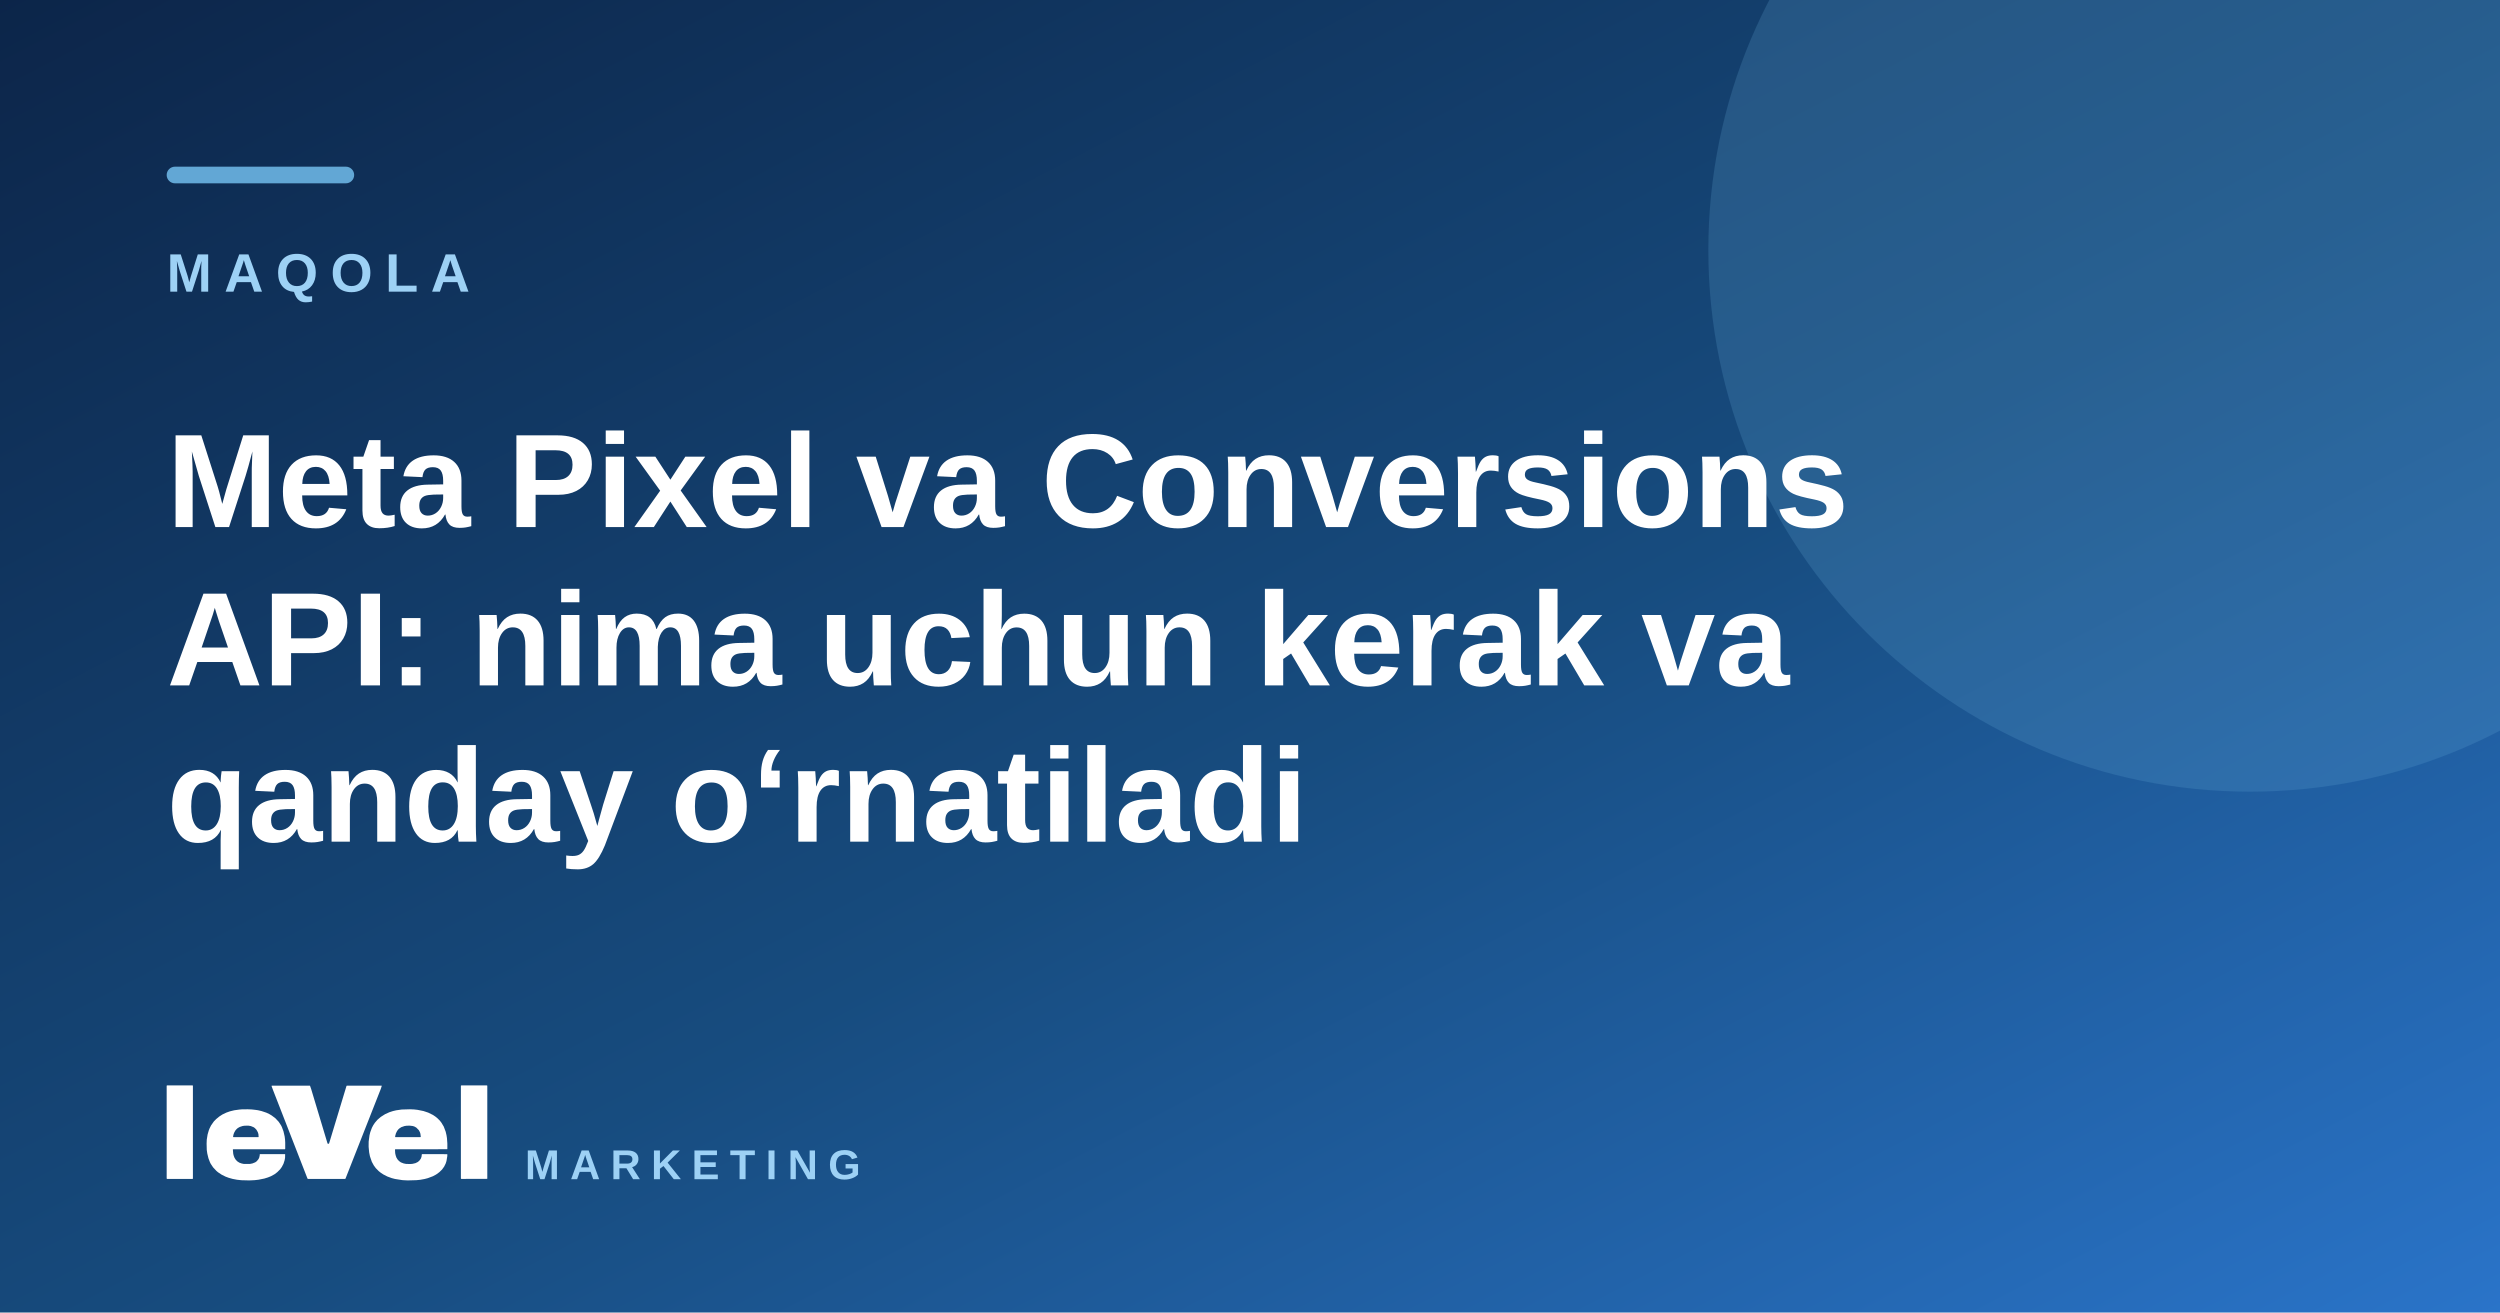
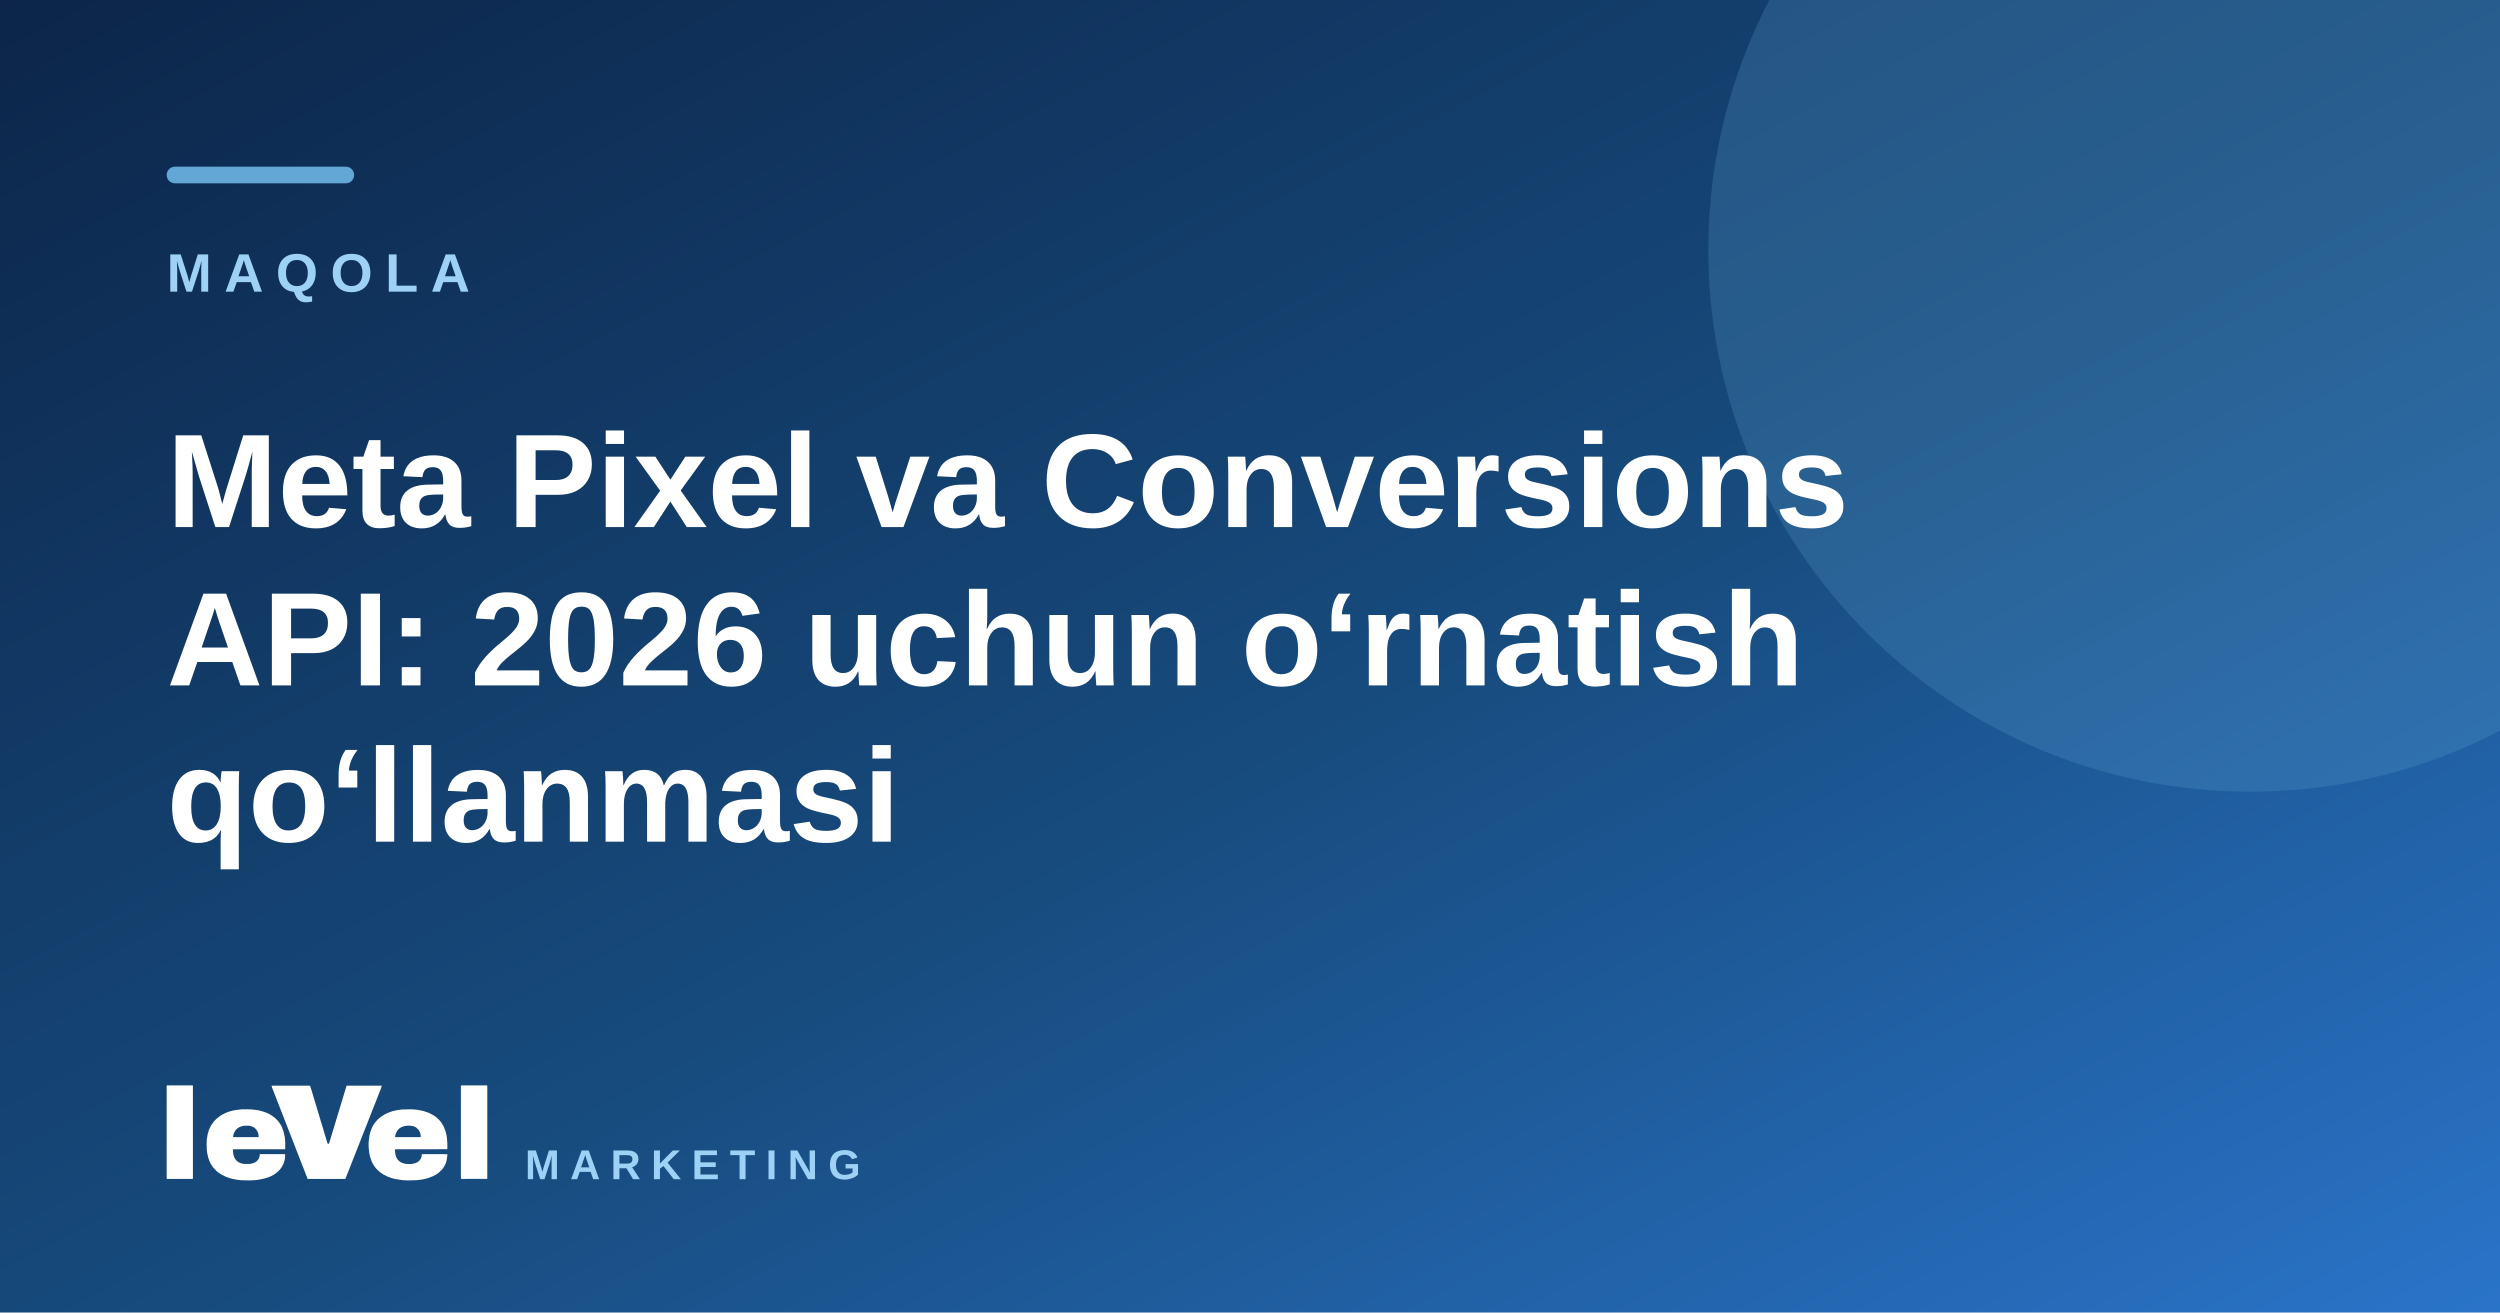
<svg xmlns="http://www.w3.org/2000/svg" viewBox="0 0 1200 630" width="1200" height="630">
  <defs>
    <linearGradient id="g" x1="0" y1="0" x2="1" y2="1">
      <stop offset="0" stop-color="#0c2549" />
      <stop offset=".55" stop-color="#174c7f" />
      <stop offset="1" stop-color="#2a74c9" />
    </linearGradient>
  </defs>
  <rect width="1200" height="630" fill="url(#g)" />
  <circle cx="1080" cy="120" r="260" fill="#62a7d5" opacity=".22" />
  <rect x="80" y="80" width="90" height="8" rx="4" fill="#62a7d5" />
  <text x="80" y="140" font-size="26" font-weight="700" letter-spacing="6" fill="#9dd1f5" font-family="Manrope, Arial, Helvetica, sans-serif">MAQOLA</text>
  <g font-family="Manrope, Arial, Helvetica, sans-serif">
    <text x="80" y="253" font-size="64" font-weight="800" fill="#fff">Meta Pixel va Conversions</text>
-     <text x="80" y="329" font-size="64" font-weight="800" fill="#fff">API: nima uchun kerak va</text>
-     <text x="80" y="404" font-size="64" font-weight="800" fill="#fff">qanday o‘rnatiladi</text>
+     <text x="80" y="329" font-size="64" font-weight="800" fill="#fff">API: 2026 uchun o‘rnatish</text>
+     <text x="80" y="404" font-size="64" font-weight="800" fill="#fff">qo‘llanmasi</text>
  </g>
  <path transform="translate(80 521) scale(.19)" fill="#fff" fill-rule="evenodd" d="M0.7 0.0 L0.0 1.0 L0.0 235.0 L0.7 236.2 L65.7 236.2 L66.3 235.0 L66.3 1.0 L65.7 0.0Z M744.7 0.0 L743.7 0.3 L743.3 1.0 L743.3 235.0 L743.7 235.8 L744.7 236.2 L809.7 236.0 L810.0 235.0 L810.0 1.0 L809.7 0.3 L808.7 0.0Z M265.7 0.7 L265.1 1.0 L265.1 2.0 L268.4 11.0 L355.7 235.2 L356.7 236.2 L450.7 236.2 L451.7 235.7 L540.9 9.0 L543.5 1.0 L542.7 0.7 L455.7 0.7 L454.4 1.0 L411.1 144.0 L410.1 147.0 L409.7 147.4 L407.7 147.4 L406.7 147.0 L406.2 146.0 L365.0 9.0 L362.2 1.0 L361.7 0.7Z M183.7 61.0 L170.7 62.8 L159.7 65.5 L150.7 68.7 L140.7 73.5 L132.7 78.7 L125.1 85.0 L119.2 91.0 L112.2 101.0 L108.2 109.0 L106.3 114.0 L103.4 124.0 L101.3 137.0 L100.9 147.0 L101.3 163.0 L102.6 172.0 L105.5 184.0 L109.3 194.0 L111.3 198.0 L117.3 207.0 L125.7 216.0 L129.7 219.4 L138.7 225.4 L148.7 230.4 L156.7 233.4 L166.7 236.2 L177.7 238.3 L188.7 239.5 L208.7 240.0 L221.7 239.4 L231.7 238.3 L246.7 235.3 L255.7 232.5 L263.7 229.3 L272.7 224.3 L279.6 219.0 L286.7 211.9 L290.9 206.0 L295.1 198.0 L298.0 189.0 L299.1 183.0 L299.3 174.0 L298.7 173.6 L235.7 173.6 L235.2 174.0 L235.0 177.0 L233.9 182.0 L232.1 186.0 L227.7 191.4 L223.7 194.3 L216.7 197.1 L210.7 198.3 L194.7 198.3 L189.7 197.3 L183.7 195.2 L178.7 192.0 L174.7 188.0 L171.5 183.0 L169.5 178.0 L168.2 173.0 L167.2 162.0 L167.7 161.5 L168.7 161.3 L298.7 161.3 L299.5 160.0 L299.5 145.0 L299.1 137.0 L298.1 129.0 L295.1 116.0 L291.0 105.0 L289.0 101.0 L283.1 92.0 L274.7 83.0 L265.4 76.0 L259.7 72.6 L251.7 68.8 L239.7 64.8 L230.7 62.7 L223.7 61.7 L214.7 60.7 L204.7 60.3 L189.7 60.5Z M593.7 60.9 L579.7 62.9 L571.7 64.8 L562.7 67.7 L551.7 72.7 L540.7 79.7 L532.7 86.6 L526.3 94.0 L522.2 100.0 L518.5 107.0 L514.4 118.0 L512.4 126.0 L510.3 142.0 L510.2 155.0 L511.5 169.0 L513.5 179.0 L518.3 193.0 L523.2 202.0 L528.3 209.0 L535.7 216.5 L540.7 220.5 L547.7 225.1 L557.7 230.2 L568.7 234.2 L576.7 236.3 L595.7 239.3 L608.7 240.0 L630.7 239.4 L640.7 238.4 L651.7 236.4 L659.7 234.3 L672.7 229.4 L680.7 225.1 L688.7 219.3 L695.7 212.5 L701.1 205.0 L705.0 197.0 L706.9 191.0 L708.9 179.0 L709.1 175.0 L708.7 173.7 L645.7 173.6 L644.6 174.0 L643.9 180.0 L642.1 185.0 L638.7 189.7 L634.7 193.3 L628.7 196.3 L620.7 198.2 L614.7 198.6 L604.7 198.3 L598.7 197.1 L591.7 194.4 L587.0 191.0 L583.3 187.0 L580.3 182.0 L578.3 176.0 L577.3 171.0 L576.8 162.0 L577.7 161.3 L708.7 161.2 L709.1 160.0 L709.1 147.0 L708.1 133.0 L707.0 126.0 L704.9 117.0 L700.0 104.0 L694.0 94.0 L690.1 89.0 L684.1 83.0 L678.7 78.6 L672.7 74.6 L660.7 68.7 L648.7 64.7 L633.7 61.7 L624.7 60.7 L614.7 60.3Z M196.7 101.8 L191.7 102.6 L184.7 104.9 L179.7 107.7 L176.7 110.3 L173.5 114.0 L170.2 120.0 L168.6 125.0 L167.7 130.0 L168.7 130.6 L231.7 130.6 L232.3 130.0 L231.8 123.0 L230.2 118.0 L226.8 112.0 L222.7 107.7 L219.7 105.6 L212.7 102.7 L206.7 101.7Z M605.7 101.9 L600.7 102.7 L592.7 105.5 L587.7 108.8 L585.3 111.0 L582.2 115.0 L579.2 121.0 L577.3 128.0 L577.2 130.0 L577.7 130.6 L640.7 130.6 L642.0 130.0 L641.0 122.0 L639.7 118.0 L637.0 113.0 L630.7 106.6 L625.7 103.8 L621.7 102.6 L613.7 101.6Z" />
  <text x="252" y="566" font-size="20" font-weight="700" letter-spacing="5" fill="#9dd1f5" font-family="Manrope, Arial, Helvetica, sans-serif">MARKETING</text>
</svg>
